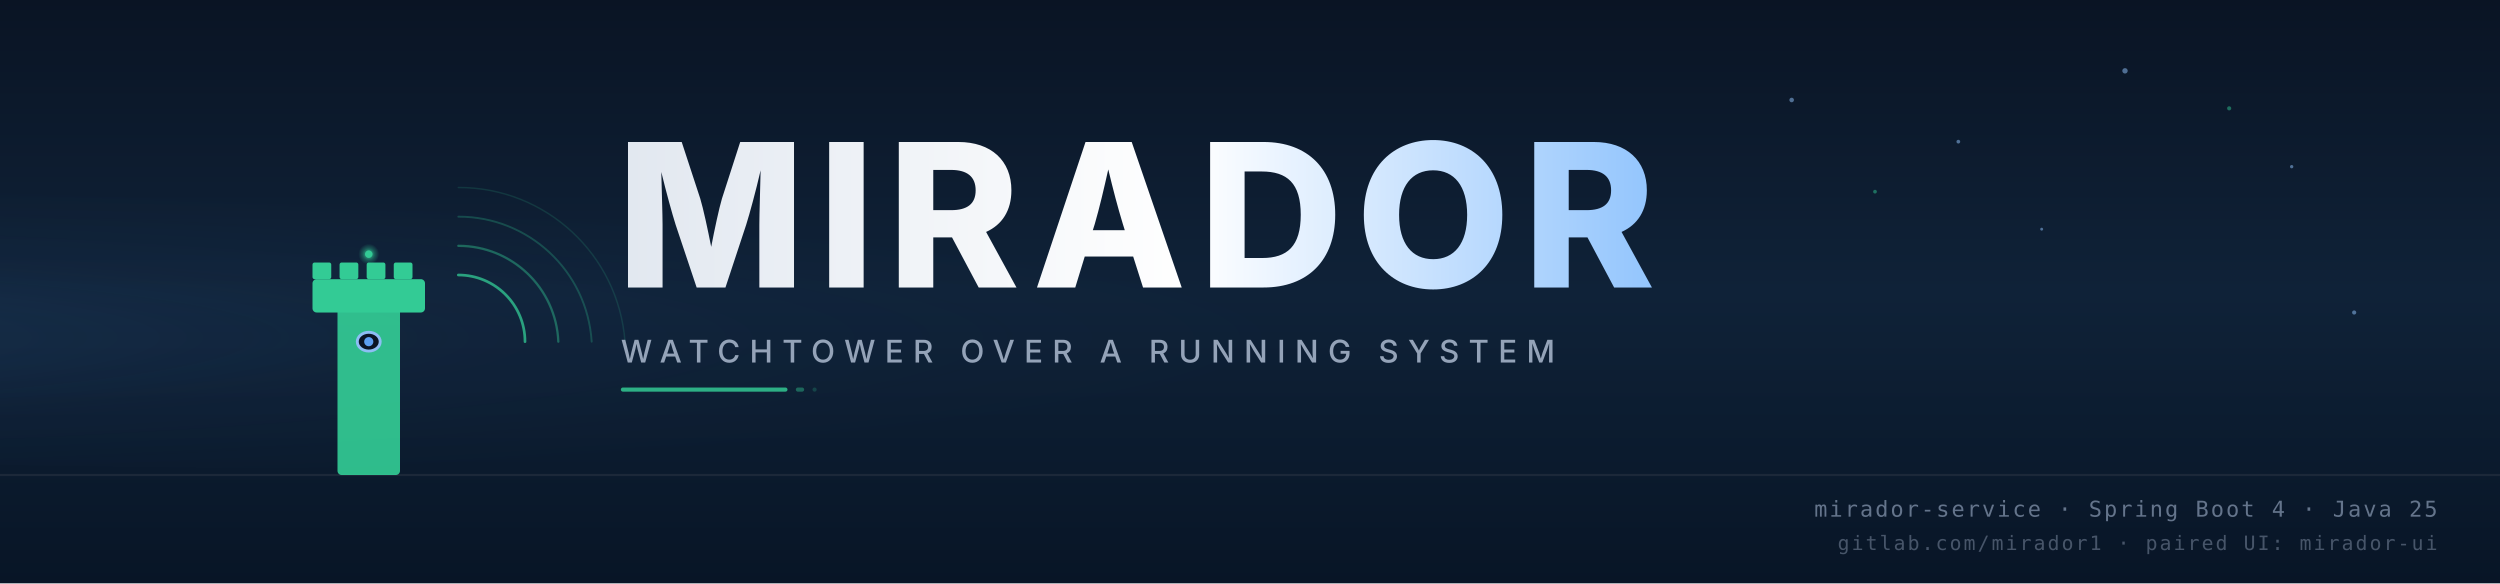
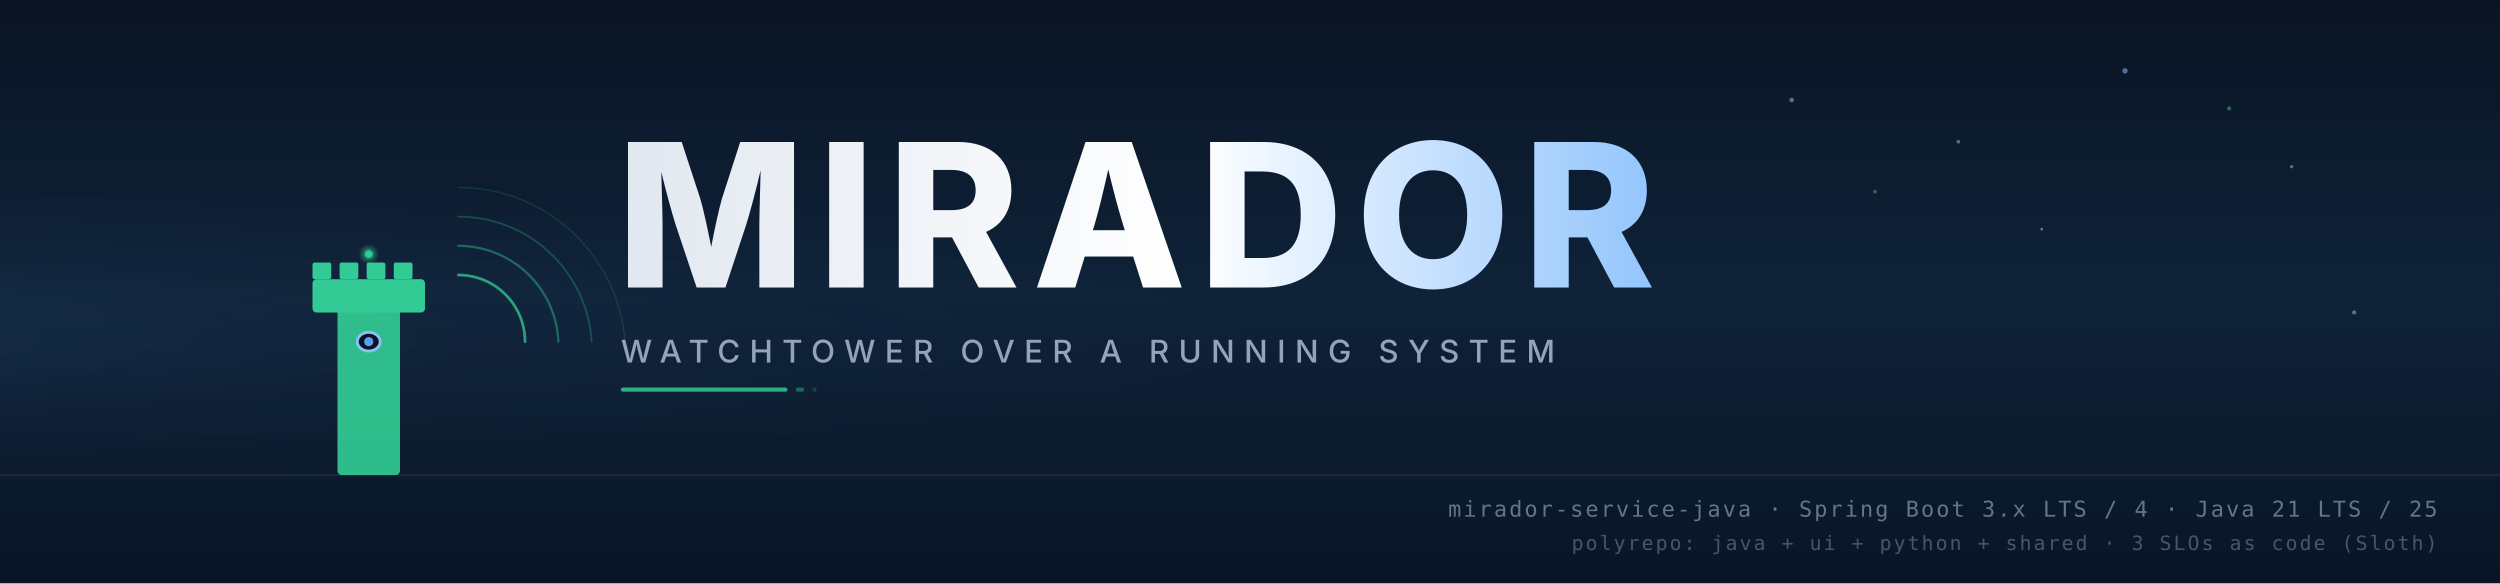
<svg xmlns="http://www.w3.org/2000/svg" viewBox="0 0 1200 280" width="1200" height="280" role="img" aria-label="Mirador — watchtower over a running system">
  <defs>
    <linearGradient id="sky" x1="0" y1="0" x2="0" y2="1">
      <stop offset="0%" stop-color="#0a1424" />
      <stop offset="50%" stop-color="#0f2238" />
      <stop offset="100%" stop-color="#081526" />
    </linearGradient>
    <radialGradient id="beam" cx="18%" cy="55%" r="55%">
      <stop offset="0%" stop-color="#60a5fa" stop-opacity="0.22" />
      <stop offset="60%" stop-color="#60a5fa" stop-opacity="0.04" />
      <stop offset="100%" stop-color="#60a5fa" stop-opacity="0" />
    </radialGradient>
    <linearGradient id="title-grad" x1="0" y1="0" x2="1" y2="0">
      <stop offset="0%" stop-color="#e2e8f0" />
      <stop offset="55%" stop-color="#ffffff" />
      <stop offset="100%" stop-color="#93c5fd" />
    </linearGradient>
    <radialGradient id="pulse" cx="50%" cy="50%" r="50%">
      <stop offset="0%" stop-color="#34d399" stop-opacity="1" />
      <stop offset="60%" stop-color="#34d399" stop-opacity="0.3" />
      <stop offset="100%" stop-color="#34d399" stop-opacity="0" />
    </radialGradient>
  </defs>
  <rect width="1200" height="280" fill="url(#sky)" />
  <ellipse cx="210" cy="155" rx="900" ry="70" fill="url(#beam)" opacity="0.7" />
  <g fill="#93c5fd" opacity="0.5">
    <circle cx="860" cy="48" r="1.1" />
    <circle cx="940" cy="68" r="0.9" />
    <circle cx="1020" cy="34" r="1.3" />
    <circle cx="1100" cy="80" r="0.8" />
    <circle cx="980" cy="110" r="0.7" />
    <circle cx="1130" cy="150" r="1.0" />
  </g>
  <g fill="#34d399" opacity="0.45">
    <circle cx="900" cy="92" r="0.9" />
    <circle cx="1070" cy="52" r="1.0" />
  </g>
  <line x1="0" y1="228" x2="1200" y2="228" stroke="#1e293b" stroke-width="1" opacity="0.9" />
  <g transform="translate(140 72)" opacity="0.95">
    <rect x="22" y="76" width="30" height="80" rx="2" fill="#34d399" opacity="0.92" />
    <rect x="10" y="62" width="54" height="16" rx="2" fill="#34d399" />
    <rect x="10" y="54" width="9" height="8" rx="1" fill="#34d399" />
    <rect x="23" y="54" width="9" height="8" rx="1" fill="#34d399" />
    <rect x="36" y="54" width="9" height="8" rx="1" fill="#34d399" />
    <rect x="49" y="54" width="9" height="8" rx="1" fill="#34d399" />
    <ellipse cx="37" cy="92" rx="5.5" ry="4.5" fill="#0a1424" stroke="#93c5fd" stroke-width="1.4" />
    <circle cx="37" cy="92" r="2.2" fill="#60a5fa" />
    <circle cx="37" cy="50" r="5" fill="url(#pulse)" />
    <circle cx="37" cy="50" r="1.8" fill="#34d399" />
    <g fill="none" stroke="#34d399" stroke-linecap="round" opacity="0.75">
      <path d="M 80 60 A 32 32 0 0 1 112 92" stroke-width="1.3" />
      <path d="M 80 46 A 48 48 0 0 1 128 92" stroke-width="1.1" opacity="0.55" />
      <path d="M 80 32 A 64 64 0 0 1 144 92" stroke-width="0.9" opacity="0.35" />
      <path d="M 80 18 A 80 80 0 0 1 160 92" stroke-width="0.7" opacity="0.20" />
    </g>
  </g>
  <g font-family="'Inter','Segoe UI',system-ui,sans-serif">
    <text x="296" y="138" font-size="96" font-weight="800" letter-spacing="6" fill="url(#title-grad)">MIRADOR</text>
    <text x="298" y="174" font-size="15" font-weight="500" fill="#94a3b8" letter-spacing="4.5">
      WATCHTOWER OVER A RUNNING SYSTEM
    </text>
    <rect x="298" y="186" width="80" height="2" rx="1" fill="#34d399" opacity="0.8" />
    <rect x="382" y="186" width="4" height="2" rx="1" fill="#34d399" opacity="0.4" />
    <rect x="390" y="186" width="2" height="2" rx="1" fill="#34d399" opacity="0.2" />
  </g>
  <g font-family="'JetBrains Mono','Fira Code',ui-monospace,monospace" fill="#64748b" font-size="10.5" letter-spacing="1" text-anchor="end">
-     <text x="1170" y="248">mirador-service  ·  Spring Boot 4  ·  Java 25</text>
-     <text x="1170" y="264" fill="#475569" font-size="9.5">gitlab.com/mirador1  ·  paired UI: mirador-ui</text>
+     <text x="1170" y="248">mirador-service-java  ·  Spring Boot 3.x LTS / 4  ·  Java 21 LTS / 25</text>
+     <text x="1170" y="264" fill="#475569" font-size="9.5">polyrepo: java + ui + python + shared  ·  3 SLOs as code (Sloth)</text>
  </g>
</svg>
